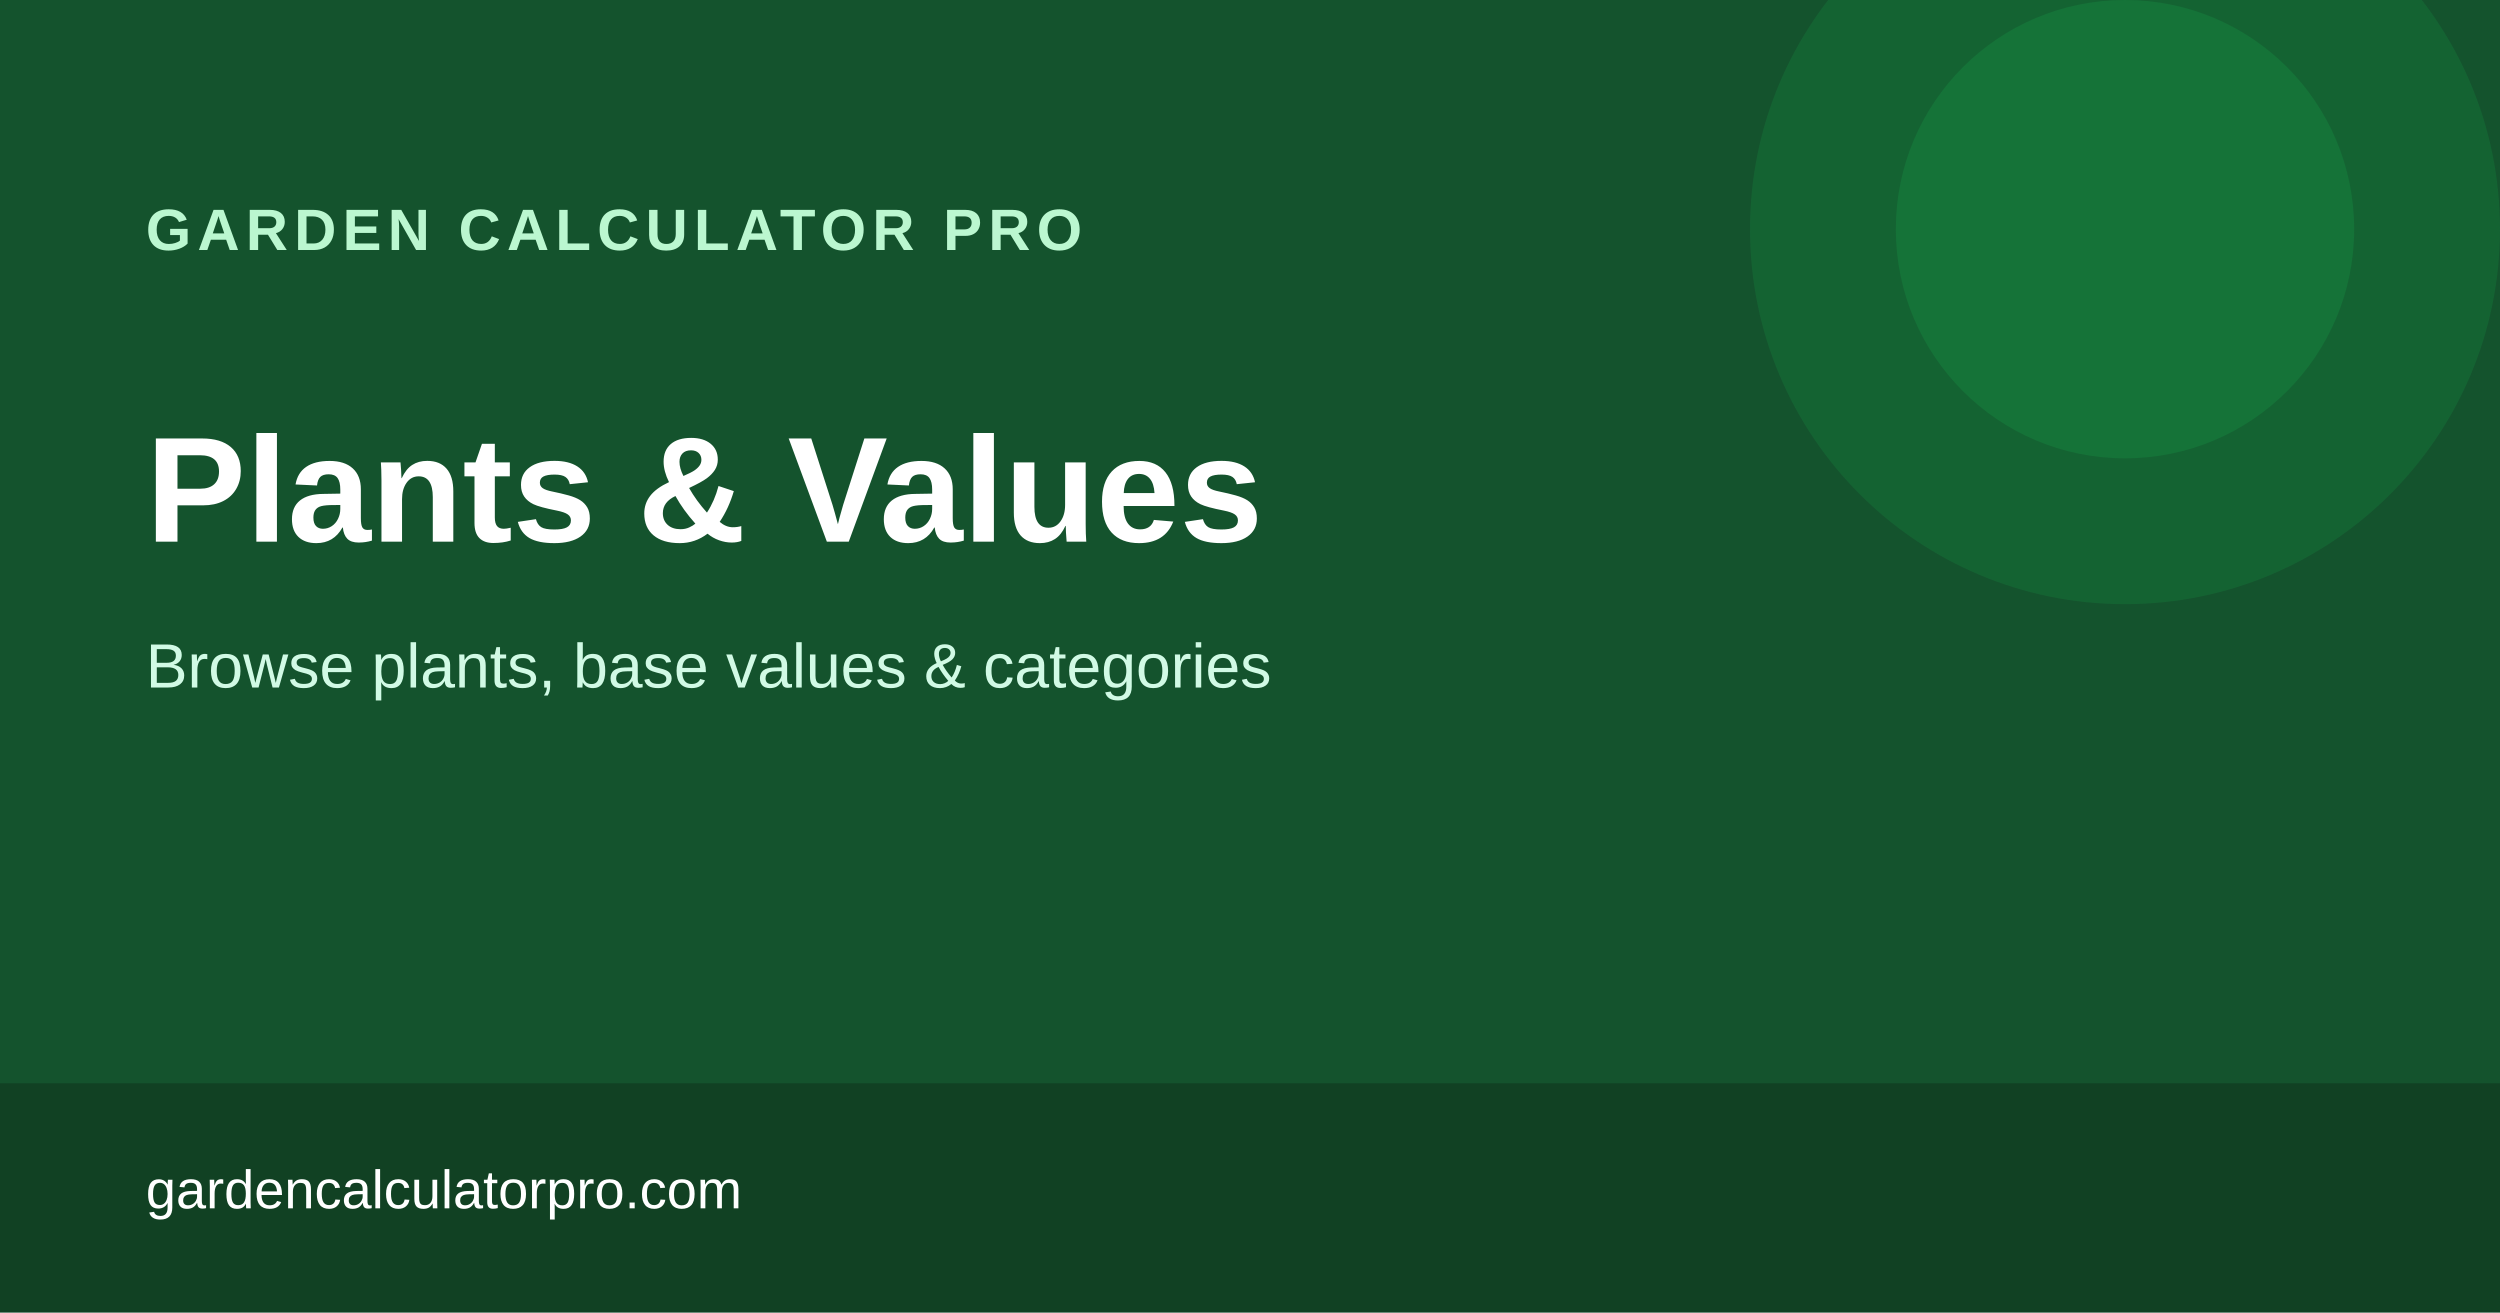
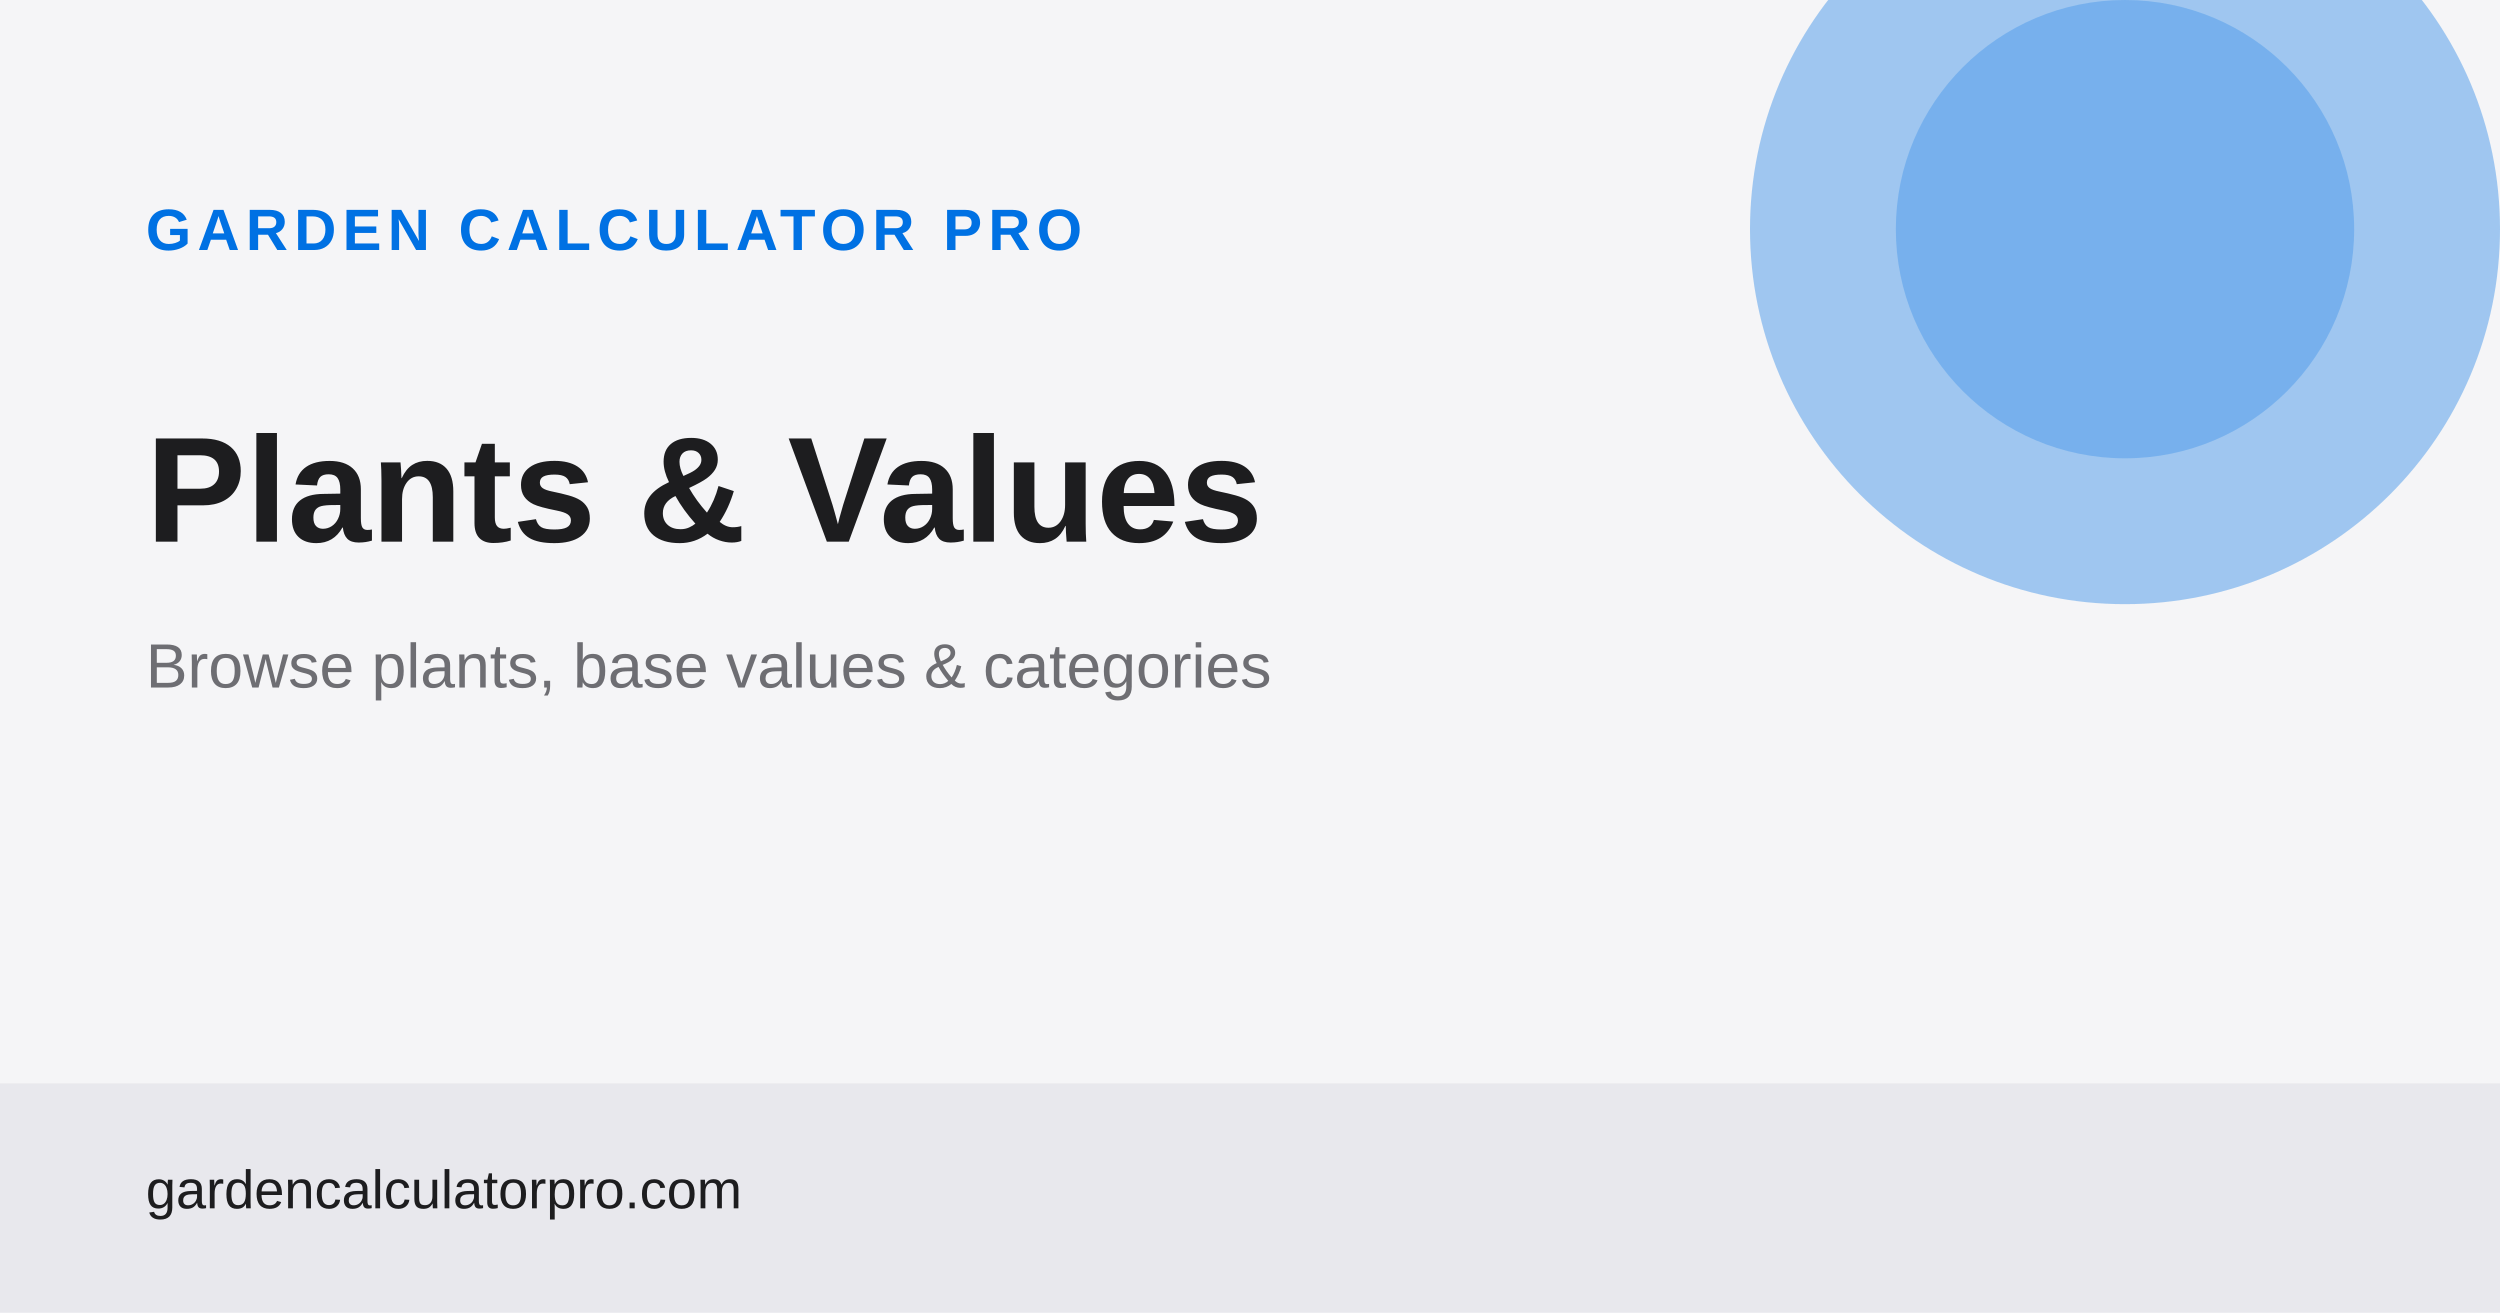
<svg xmlns="http://www.w3.org/2000/svg" width="1200" height="630" viewBox="0 0 1200 630" role="img" aria-label="Plants &amp; Values">
-   <rect width="1200" height="630" fill="#14532d" />
-   <circle cx="1020" cy="110" r="180" fill="#15803d" opacity="0.35" />
-   <circle cx="1020" cy="110" r="110" fill="#16a34a" opacity="0.25" />
-   <rect x="0" y="520" width="1200" height="110" fill="#0b1f12" opacity="0.35" />
-   <text x="70" y="120" font-family="Arial, Helvetica, sans-serif" font-size="28" font-weight="700" letter-spacing="3" fill="#bbf7d0">GARDEN CALCULATOR PRO</text>
-   <text x="70" y="260" font-family="Arial, Helvetica, sans-serif" font-size="72" font-weight="800" fill="#ffffff">Plants &amp; Values</text>
-   <text x="70" y="330" font-family="Arial, Helvetica, sans-serif" font-size="30" fill="#d1fae5">Browse plants, base values &amp; categories</text>
-   <text x="70" y="580" font-family="Arial, Helvetica, sans-serif" font-size="26" fill="#ffffff">gardencalculatorpro.com</text>
+   <rect width="1200" height="630" fill="#f5f5f7" />
+   <circle cx="1020" cy="110" r="180" fill="#0071e3" opacity="0.35" />
+   <circle cx="1020" cy="110" r="110" fill="#0071e3" opacity="0.25" />
+   <rect x="0" y="520" width="1200" height="110" fill="#e8e8ed" />
+   <text x="70" y="120" font-family="Arial, Helvetica, sans-serif" font-size="28" font-weight="700" letter-spacing="3" fill="#0071e3">GARDEN CALCULATOR PRO</text>
+   <text x="70" y="260" font-family="Arial, Helvetica, sans-serif" font-size="72" font-weight="800" fill="#1d1d1f">Plants &amp; Values</text>
+   <text x="70" y="330" font-family="Arial, Helvetica, sans-serif" font-size="30" fill="#6e6e73">Browse plants, base values &amp; categories</text>
+   <text x="70" y="580" font-family="Arial, Helvetica, sans-serif" font-size="26" fill="#1d1d1f">gardencalculatorpro.com</text>
</svg>
